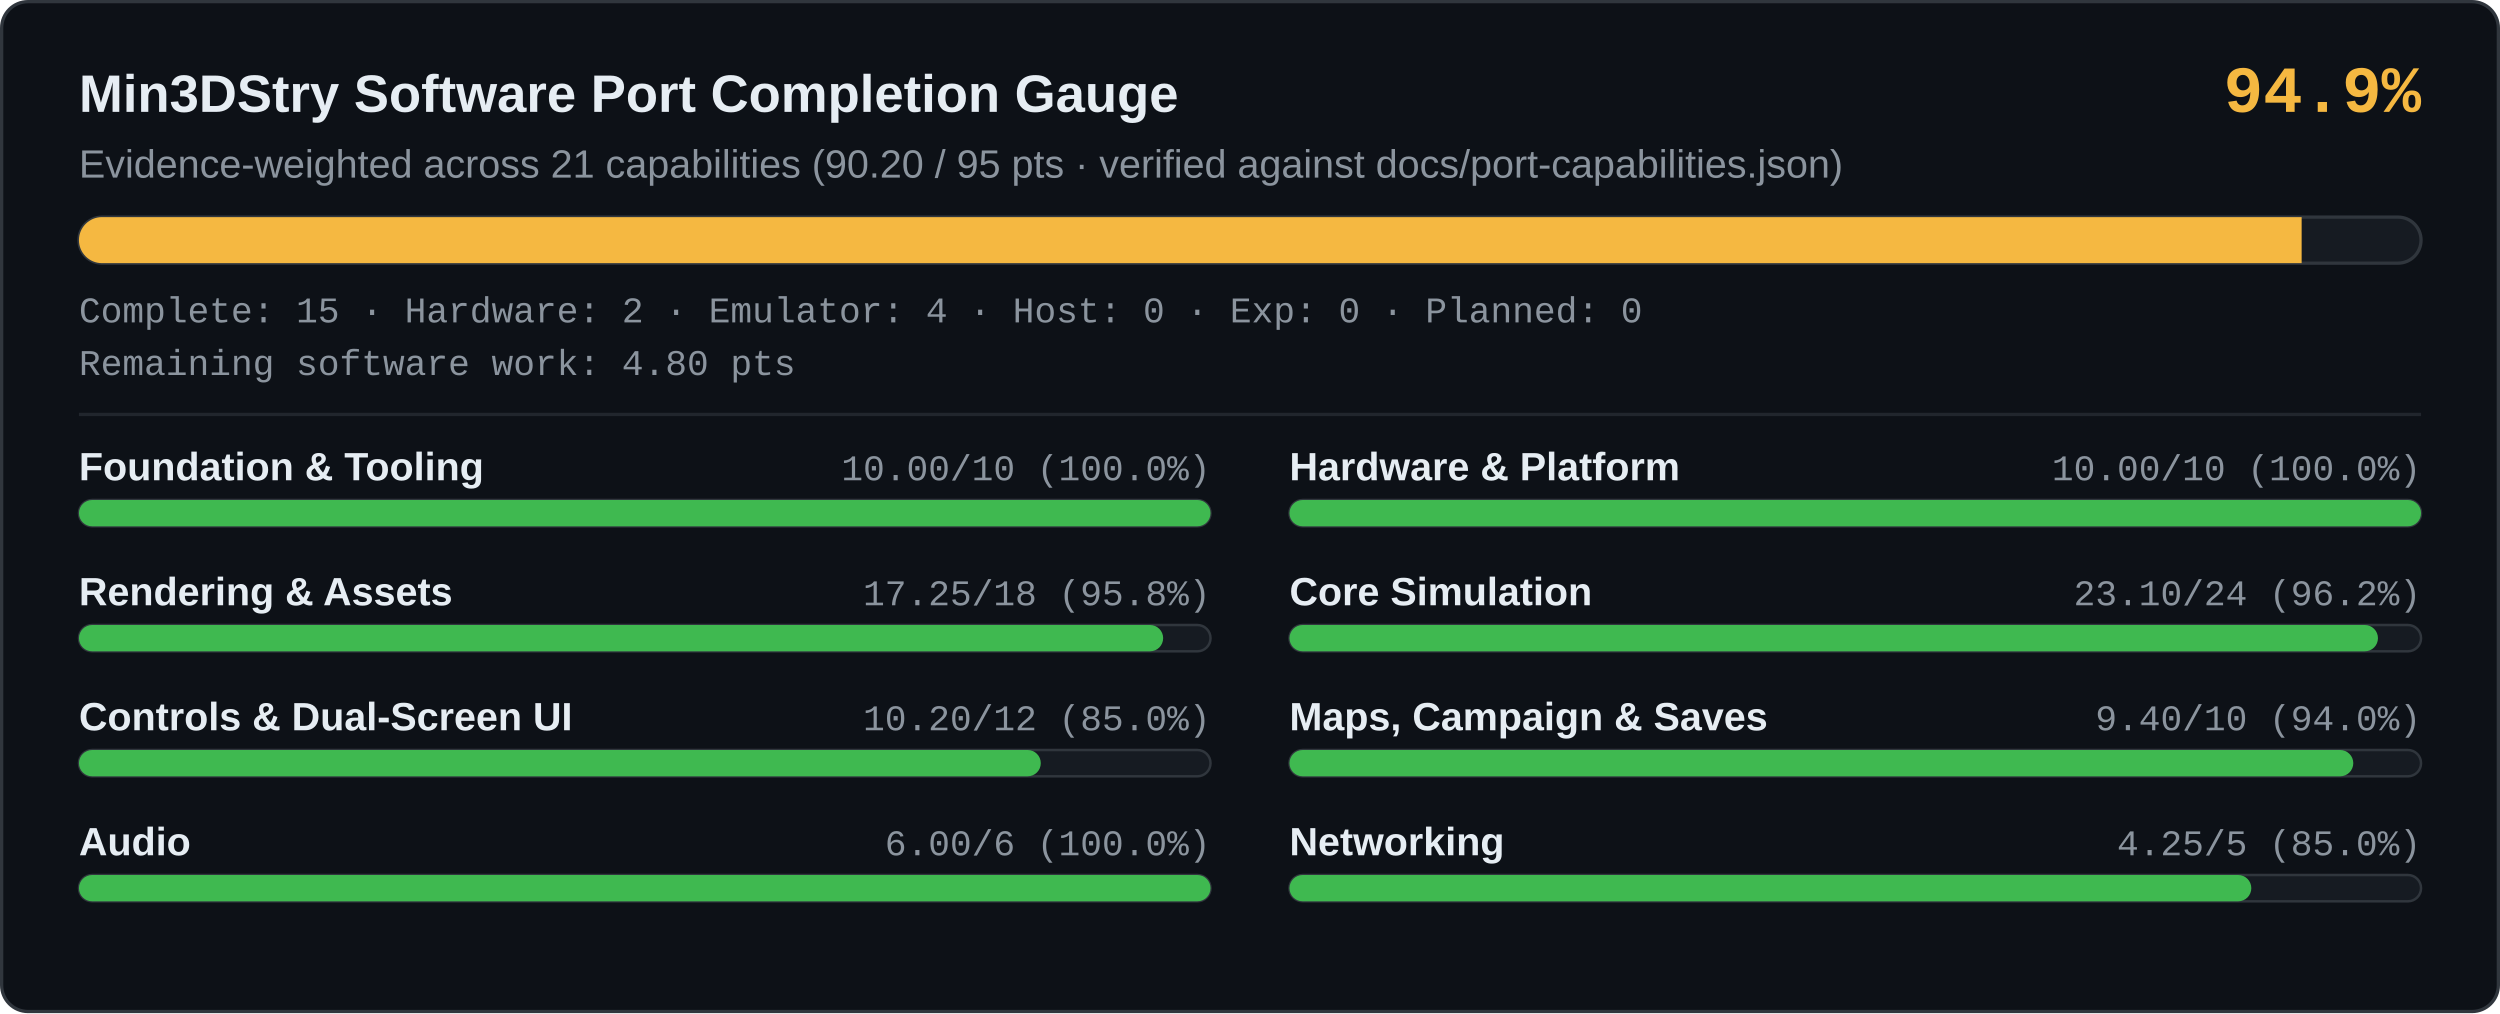
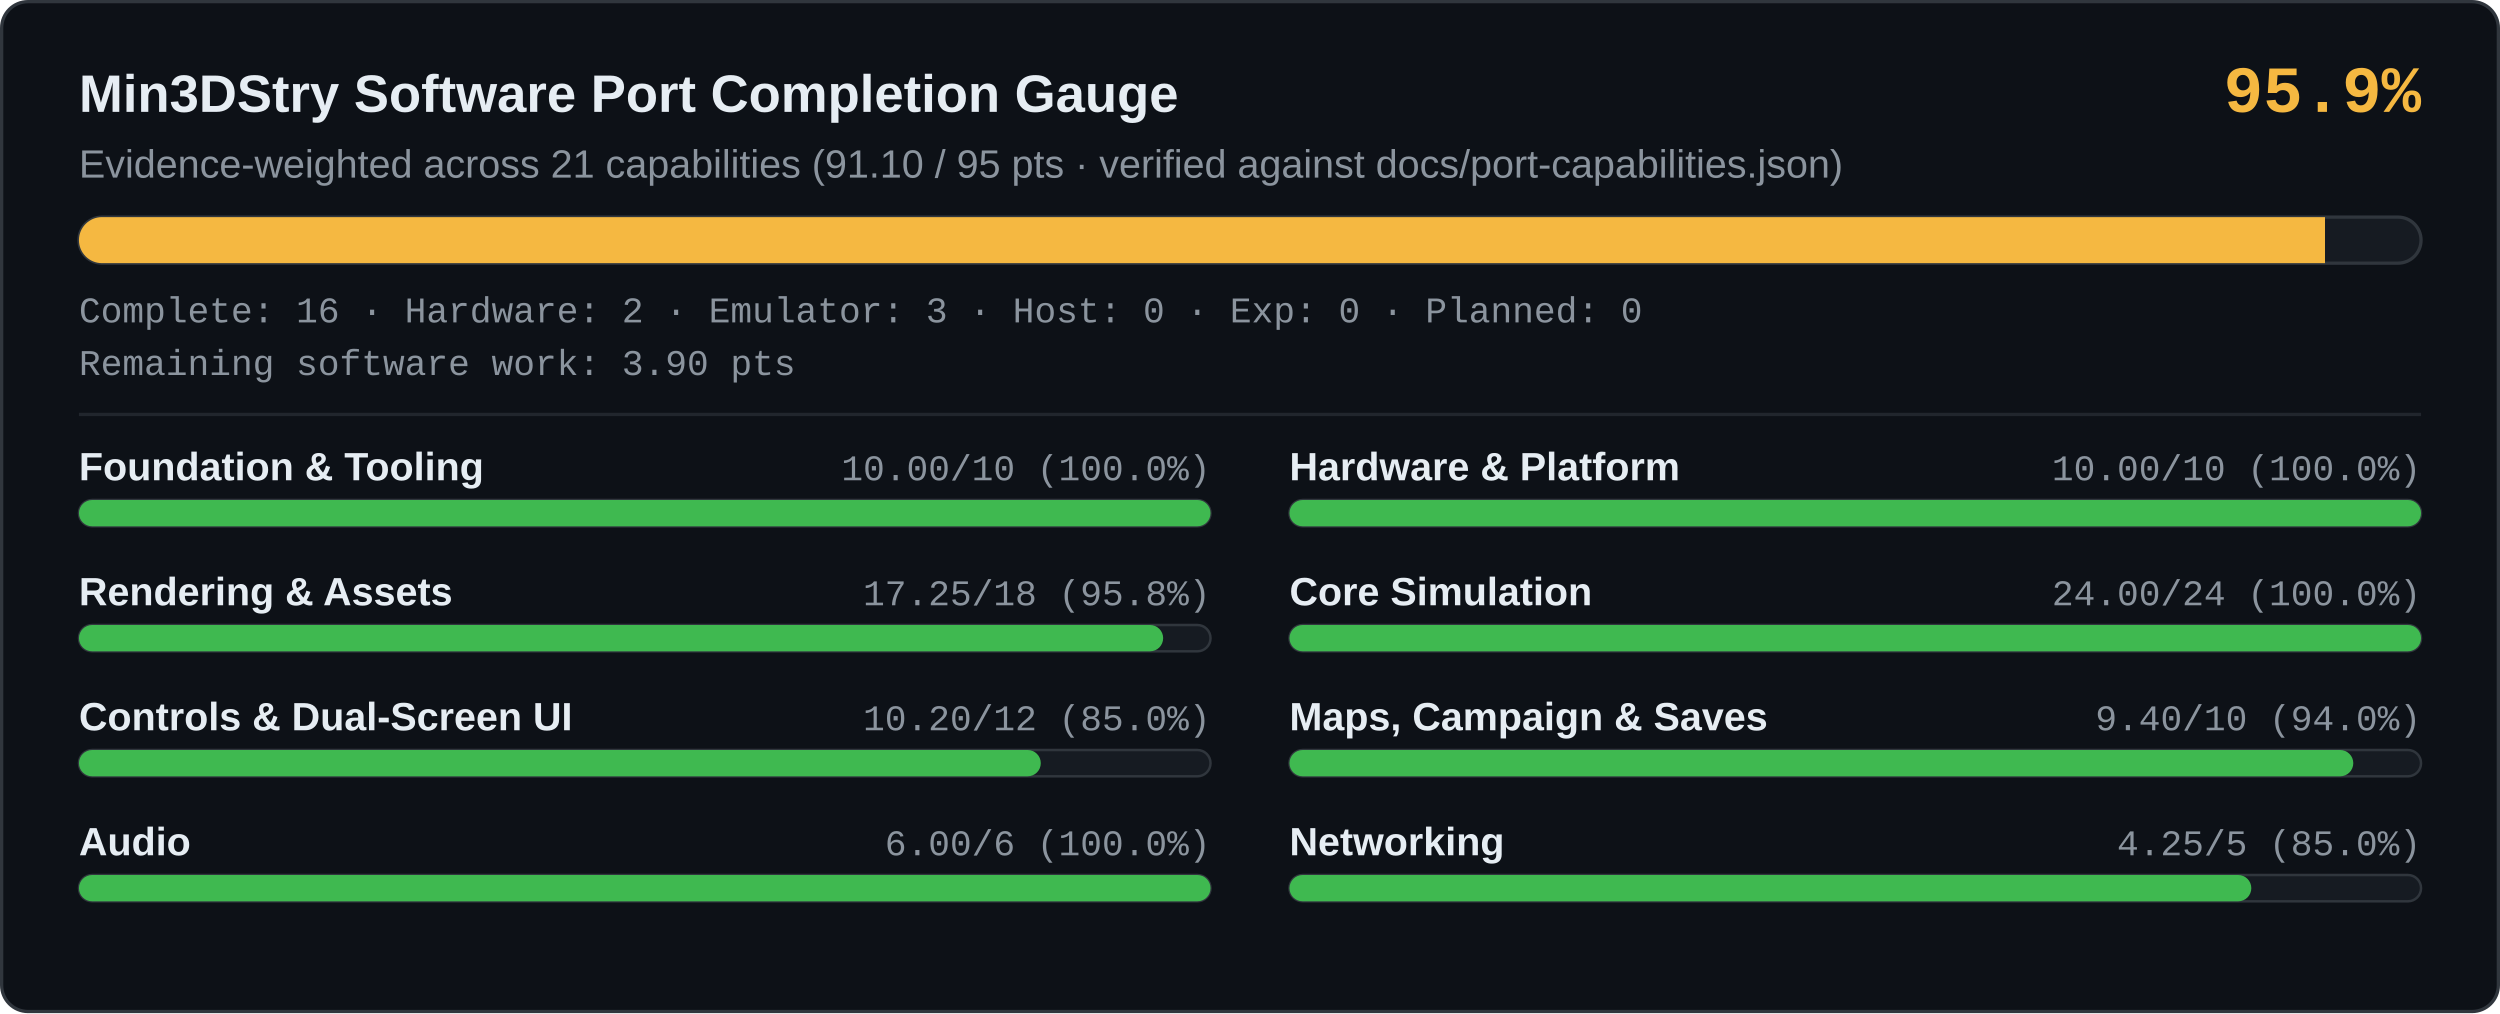
- <svg xmlns="http://www.w3.org/2000/svg" width="760" height="308" viewBox="0 0 760 308" role="img" aria-label="Min3DStry Port Completion 94.9%">
+ <svg xmlns="http://www.w3.org/2000/svg" width="760" height="308" viewBox="0 0 760 308" role="img" aria-label="Min3DStry Port Completion 95.9%">
  <defs>
    <clipPath id="barClip">
      <rect x="24" y="66" width="712" height="14" rx="7" />
    </clipPath>
  </defs>
  <rect x="0.5" y="0.5" width="759" height="307" rx="8" fill="#0d1117" stroke="#30363d" />
  <text x="24" y="34" fill="#e6edf3" font-family="Segoe UI, Ubuntu, Arial, sans-serif" font-size="16" font-weight="700">Min3DStry Software Port Completion Gauge</text>
-   <text x="736" y="34" text-anchor="end" fill="#f5b841" font-family="Consolas, Liberation Mono, monospace" font-size="20" font-weight="700">94.9%</text>
-   <text x="24" y="54" fill="#8b949e" font-family="Segoe UI, Ubuntu, Arial, sans-serif" font-size="12">Evidence-weighted across 21 capabilities (90.20 / 95 pts · verified against docs/port-capabilities.json)</text>
+   <text x="736" y="34" text-anchor="end" fill="#f5b841" font-family="Consolas, Liberation Mono, monospace" font-size="20" font-weight="700">95.9%</text>
+   <text x="24" y="54" fill="#8b949e" font-family="Segoe UI, Ubuntu, Arial, sans-serif" font-size="12">Evidence-weighted across 21 capabilities (91.10 / 95 pts · verified against docs/port-capabilities.json)</text>
  <rect x="24" y="66" width="712" height="14" rx="7" fill="#161b22" stroke="#30363d" />
  <g clip-path="url(#barClip)">
-     <rect x="24" y="66" width="675.7" height="14" fill="#f5b841" />
+     <rect x="24" y="66" width="682.8" height="14" fill="#f5b841" />
  </g>
-   <text x="24" y="98" fill="#8b949e" font-family="Consolas, Liberation Mono, monospace" font-size="11">Complete: 15  ·  Hardware: 2  ·  Emulator: 4  ·  Host: 0  ·  Exp: 0  ·  Planned: 0</text>
-   <text x="24" y="114" fill="#8b949e" font-family="Consolas, Liberation Mono, monospace" font-size="11">Remaining software work: 4.80 pts</text>
+   <text x="24" y="98" fill="#8b949e" font-family="Consolas, Liberation Mono, monospace" font-size="11">Complete: 16  ·  Hardware: 2  ·  Emulator: 3  ·  Host: 0  ·  Exp: 0  ·  Planned: 0</text>
+   <text x="24" y="114" fill="#8b949e" font-family="Consolas, Liberation Mono, monospace" font-size="11">Remaining software work: 3.90 pts</text>
  <line x1="24" y1="126" x2="736" y2="126" stroke="#21262d" stroke-width="1" />
  <text x="24" y="146" fill="#e6edf3" font-family="Segoe UI, Ubuntu, Arial, sans-serif" font-size="12" font-weight="600">Foundation &amp; Tooling</text>
  <text x="368" y="146" text-anchor="end" fill="#8b949e" font-family="Consolas, Liberation Mono, monospace" font-size="11">10.00/10 (100.0%)</text>
  <rect x="24" y="152" width="344" height="8" rx="4" fill="#161b22" stroke="#30363d" stroke-width="0.75" />
  <rect x="24" y="152" width="344.0" height="8" rx="4" fill="#3fb950" />
  <text x="392" y="146" fill="#e6edf3" font-family="Segoe UI, Ubuntu, Arial, sans-serif" font-size="12" font-weight="600">Hardware &amp; Platform</text>
  <text x="736" y="146" text-anchor="end" fill="#8b949e" font-family="Consolas, Liberation Mono, monospace" font-size="11">10.00/10 (100.0%)</text>
  <rect x="392" y="152" width="344" height="8" rx="4" fill="#161b22" stroke="#30363d" stroke-width="0.75" />
  <rect x="392" y="152" width="344.0" height="8" rx="4" fill="#3fb950" />
  <text x="24" y="184" fill="#e6edf3" font-family="Segoe UI, Ubuntu, Arial, sans-serif" font-size="12" font-weight="600">Rendering &amp; Assets</text>
  <text x="368" y="184" text-anchor="end" fill="#8b949e" font-family="Consolas, Liberation Mono, monospace" font-size="11">17.25/18 (95.8%)</text>
  <rect x="24" y="190" width="344" height="8" rx="4" fill="#161b22" stroke="#30363d" stroke-width="0.75" />
  <rect x="24" y="190" width="329.6" height="8" rx="4" fill="#3fb950" />
  <text x="392" y="184" fill="#e6edf3" font-family="Segoe UI, Ubuntu, Arial, sans-serif" font-size="12" font-weight="600">Core Simulation</text>
-   <text x="736" y="184" text-anchor="end" fill="#8b949e" font-family="Consolas, Liberation Mono, monospace" font-size="11">23.10/24 (96.2%)</text>
+   <text x="736" y="184" text-anchor="end" fill="#8b949e" font-family="Consolas, Liberation Mono, monospace" font-size="11">24.00/24 (100.0%)</text>
  <rect x="392" y="190" width="344" height="8" rx="4" fill="#161b22" stroke="#30363d" stroke-width="0.75" />
-   <rect x="392" y="190" width="330.9" height="8" rx="4" fill="#3fb950" />
+   <rect x="392" y="190" width="344.0" height="8" rx="4" fill="#3fb950" />
  <text x="24" y="222" fill="#e6edf3" font-family="Segoe UI, Ubuntu, Arial, sans-serif" font-size="12" font-weight="600">Controls &amp; Dual-Screen UI</text>
  <text x="368" y="222" text-anchor="end" fill="#8b949e" font-family="Consolas, Liberation Mono, monospace" font-size="11">10.20/12 (85.0%)</text>
  <rect x="24" y="228" width="344" height="8" rx="4" fill="#161b22" stroke="#30363d" stroke-width="0.75" />
  <rect x="24" y="228" width="292.4" height="8" rx="4" fill="#3fb950" />
  <text x="392" y="222" fill="#e6edf3" font-family="Segoe UI, Ubuntu, Arial, sans-serif" font-size="12" font-weight="600">Maps, Campaign &amp; Saves</text>
  <text x="736" y="222" text-anchor="end" fill="#8b949e" font-family="Consolas, Liberation Mono, monospace" font-size="11">9.40/10 (94.0%)</text>
  <rect x="392" y="228" width="344" height="8" rx="4" fill="#161b22" stroke="#30363d" stroke-width="0.75" />
  <rect x="392" y="228" width="323.4" height="8" rx="4" fill="#3fb950" />
  <text x="24" y="260" fill="#e6edf3" font-family="Segoe UI, Ubuntu, Arial, sans-serif" font-size="12" font-weight="600">Audio</text>
  <text x="368" y="260" text-anchor="end" fill="#8b949e" font-family="Consolas, Liberation Mono, monospace" font-size="11">6.00/6 (100.0%)</text>
  <rect x="24" y="266" width="344" height="8" rx="4" fill="#161b22" stroke="#30363d" stroke-width="0.75" />
  <rect x="24" y="266" width="344.0" height="8" rx="4" fill="#3fb950" />
  <text x="392" y="260" fill="#e6edf3" font-family="Segoe UI, Ubuntu, Arial, sans-serif" font-size="12" font-weight="600">Networking</text>
  <text x="736" y="260" text-anchor="end" fill="#8b949e" font-family="Consolas, Liberation Mono, monospace" font-size="11">4.25/5 (85.0%)</text>
  <rect x="392" y="266" width="344" height="8" rx="4" fill="#161b22" stroke="#30363d" stroke-width="0.75" />
  <rect x="392" y="266" width="292.4" height="8" rx="4" fill="#3fb950" />
</svg>
